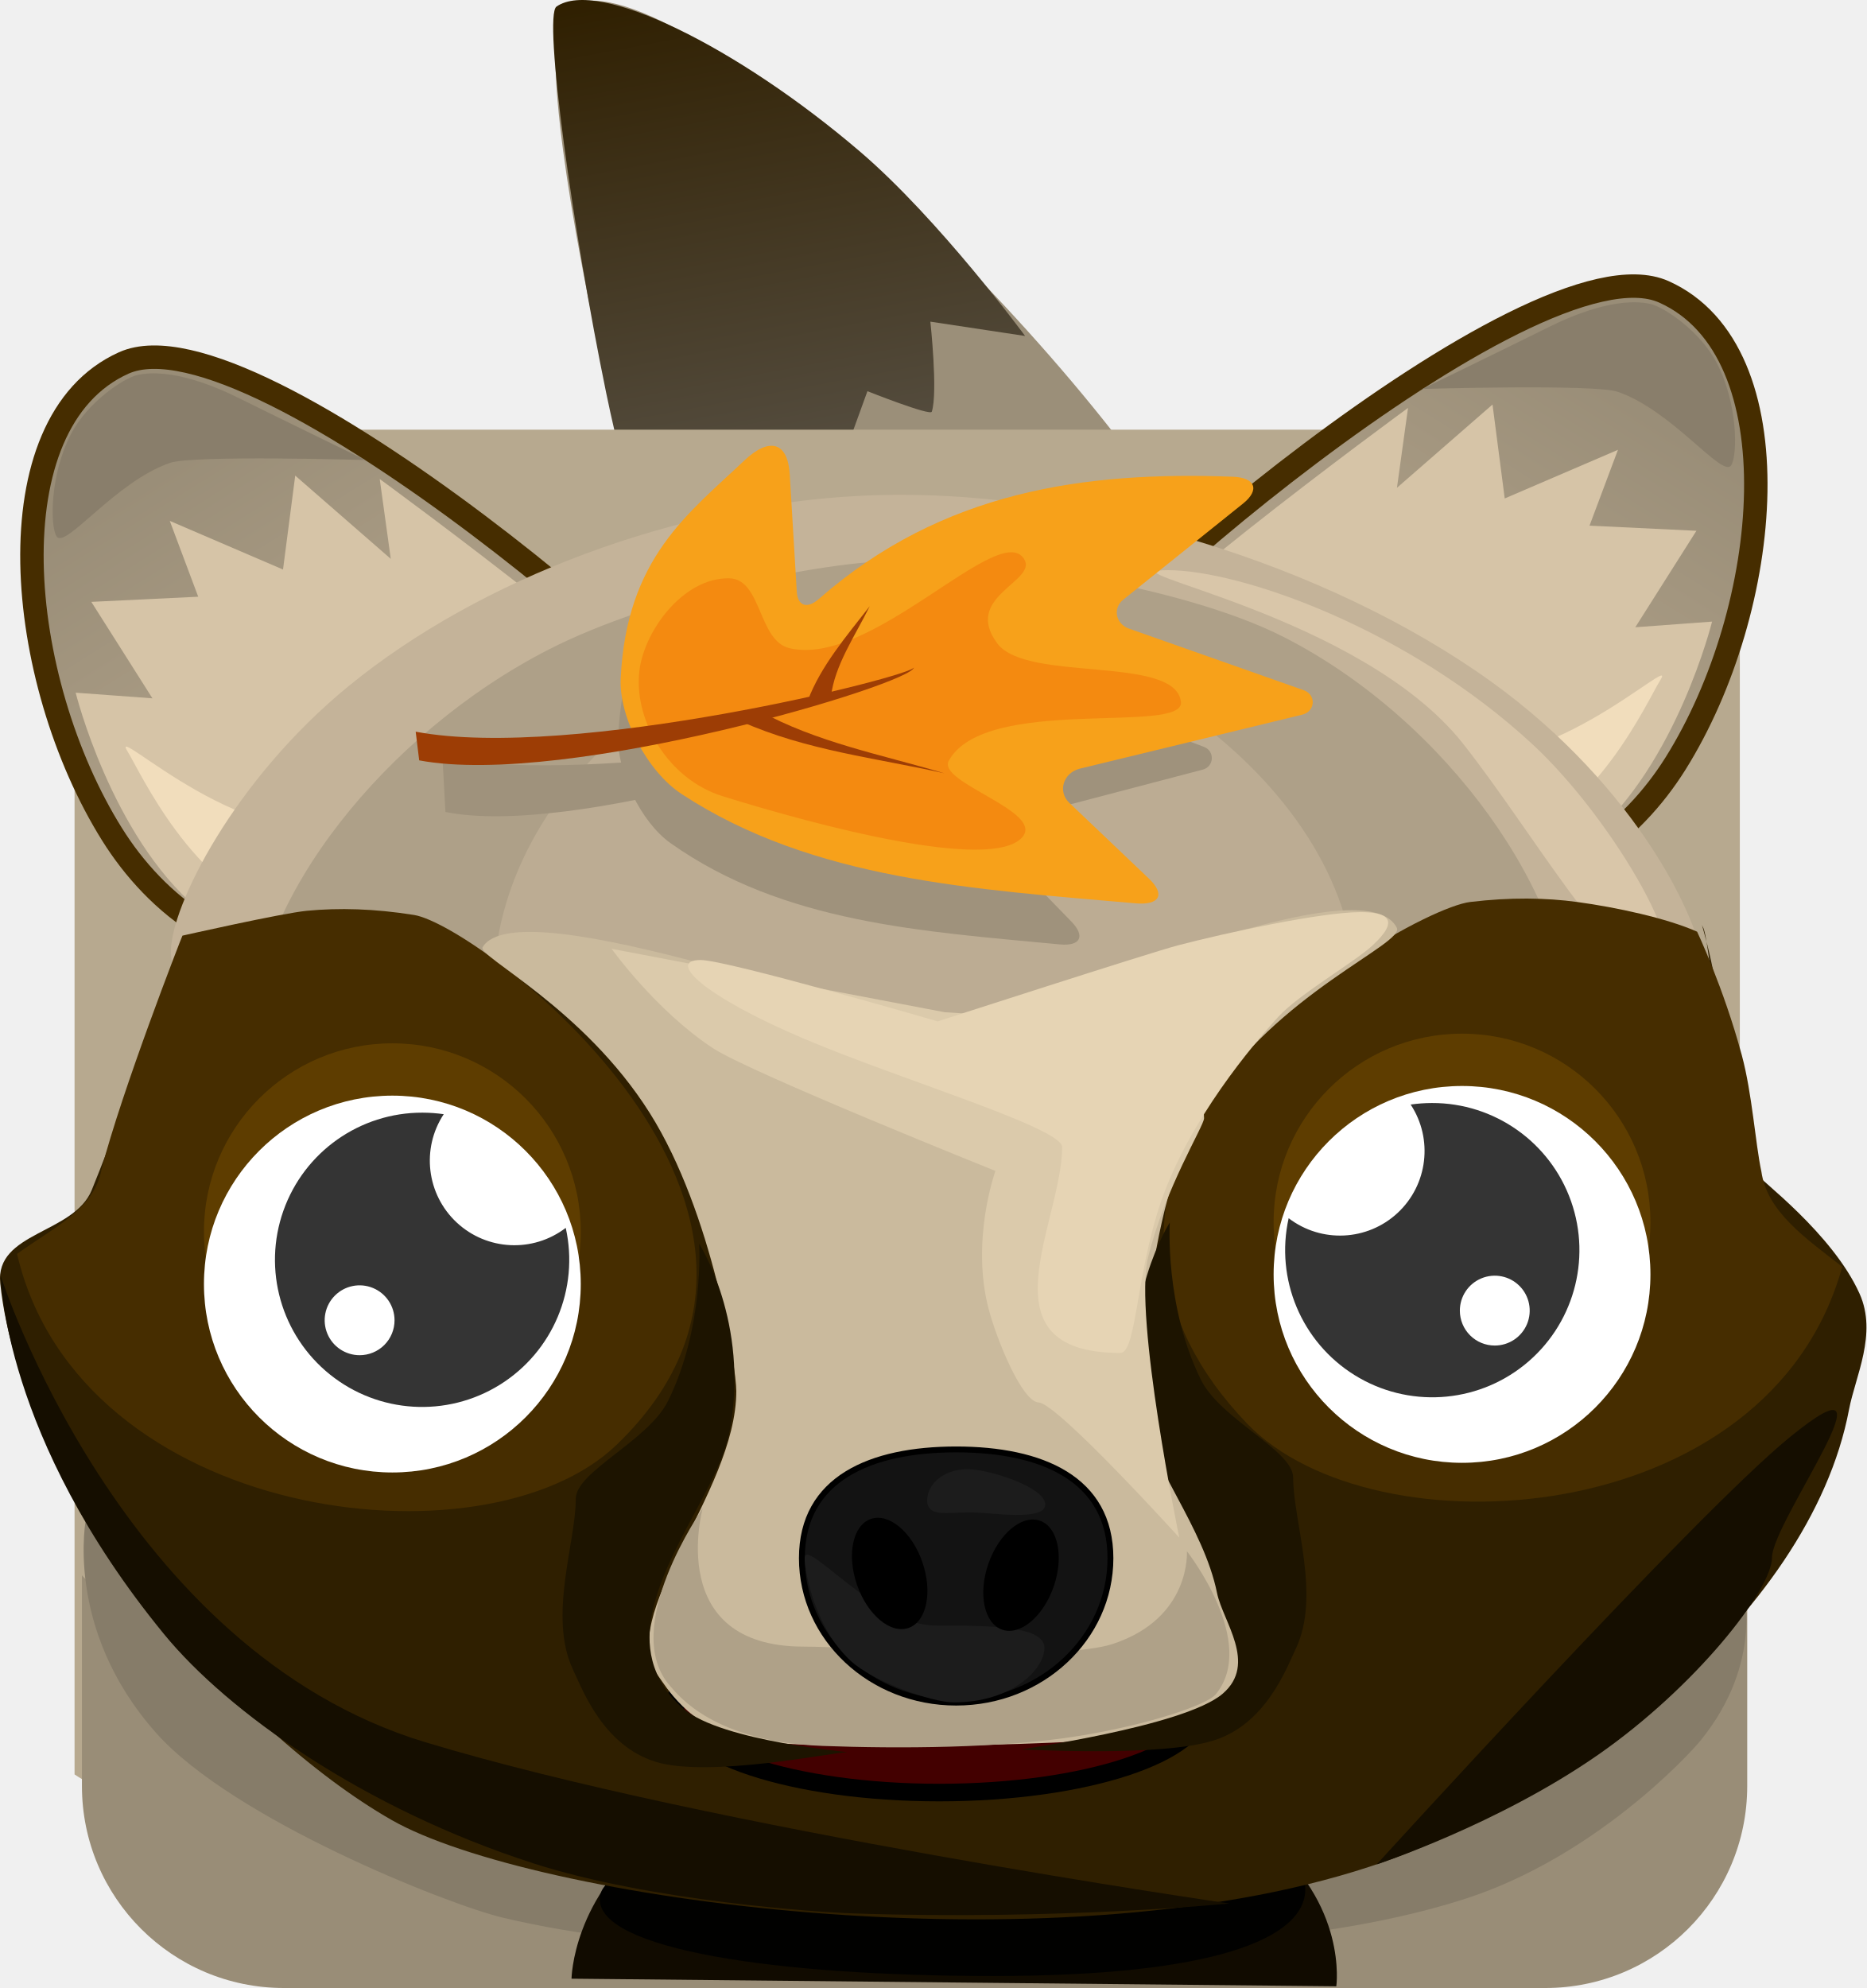
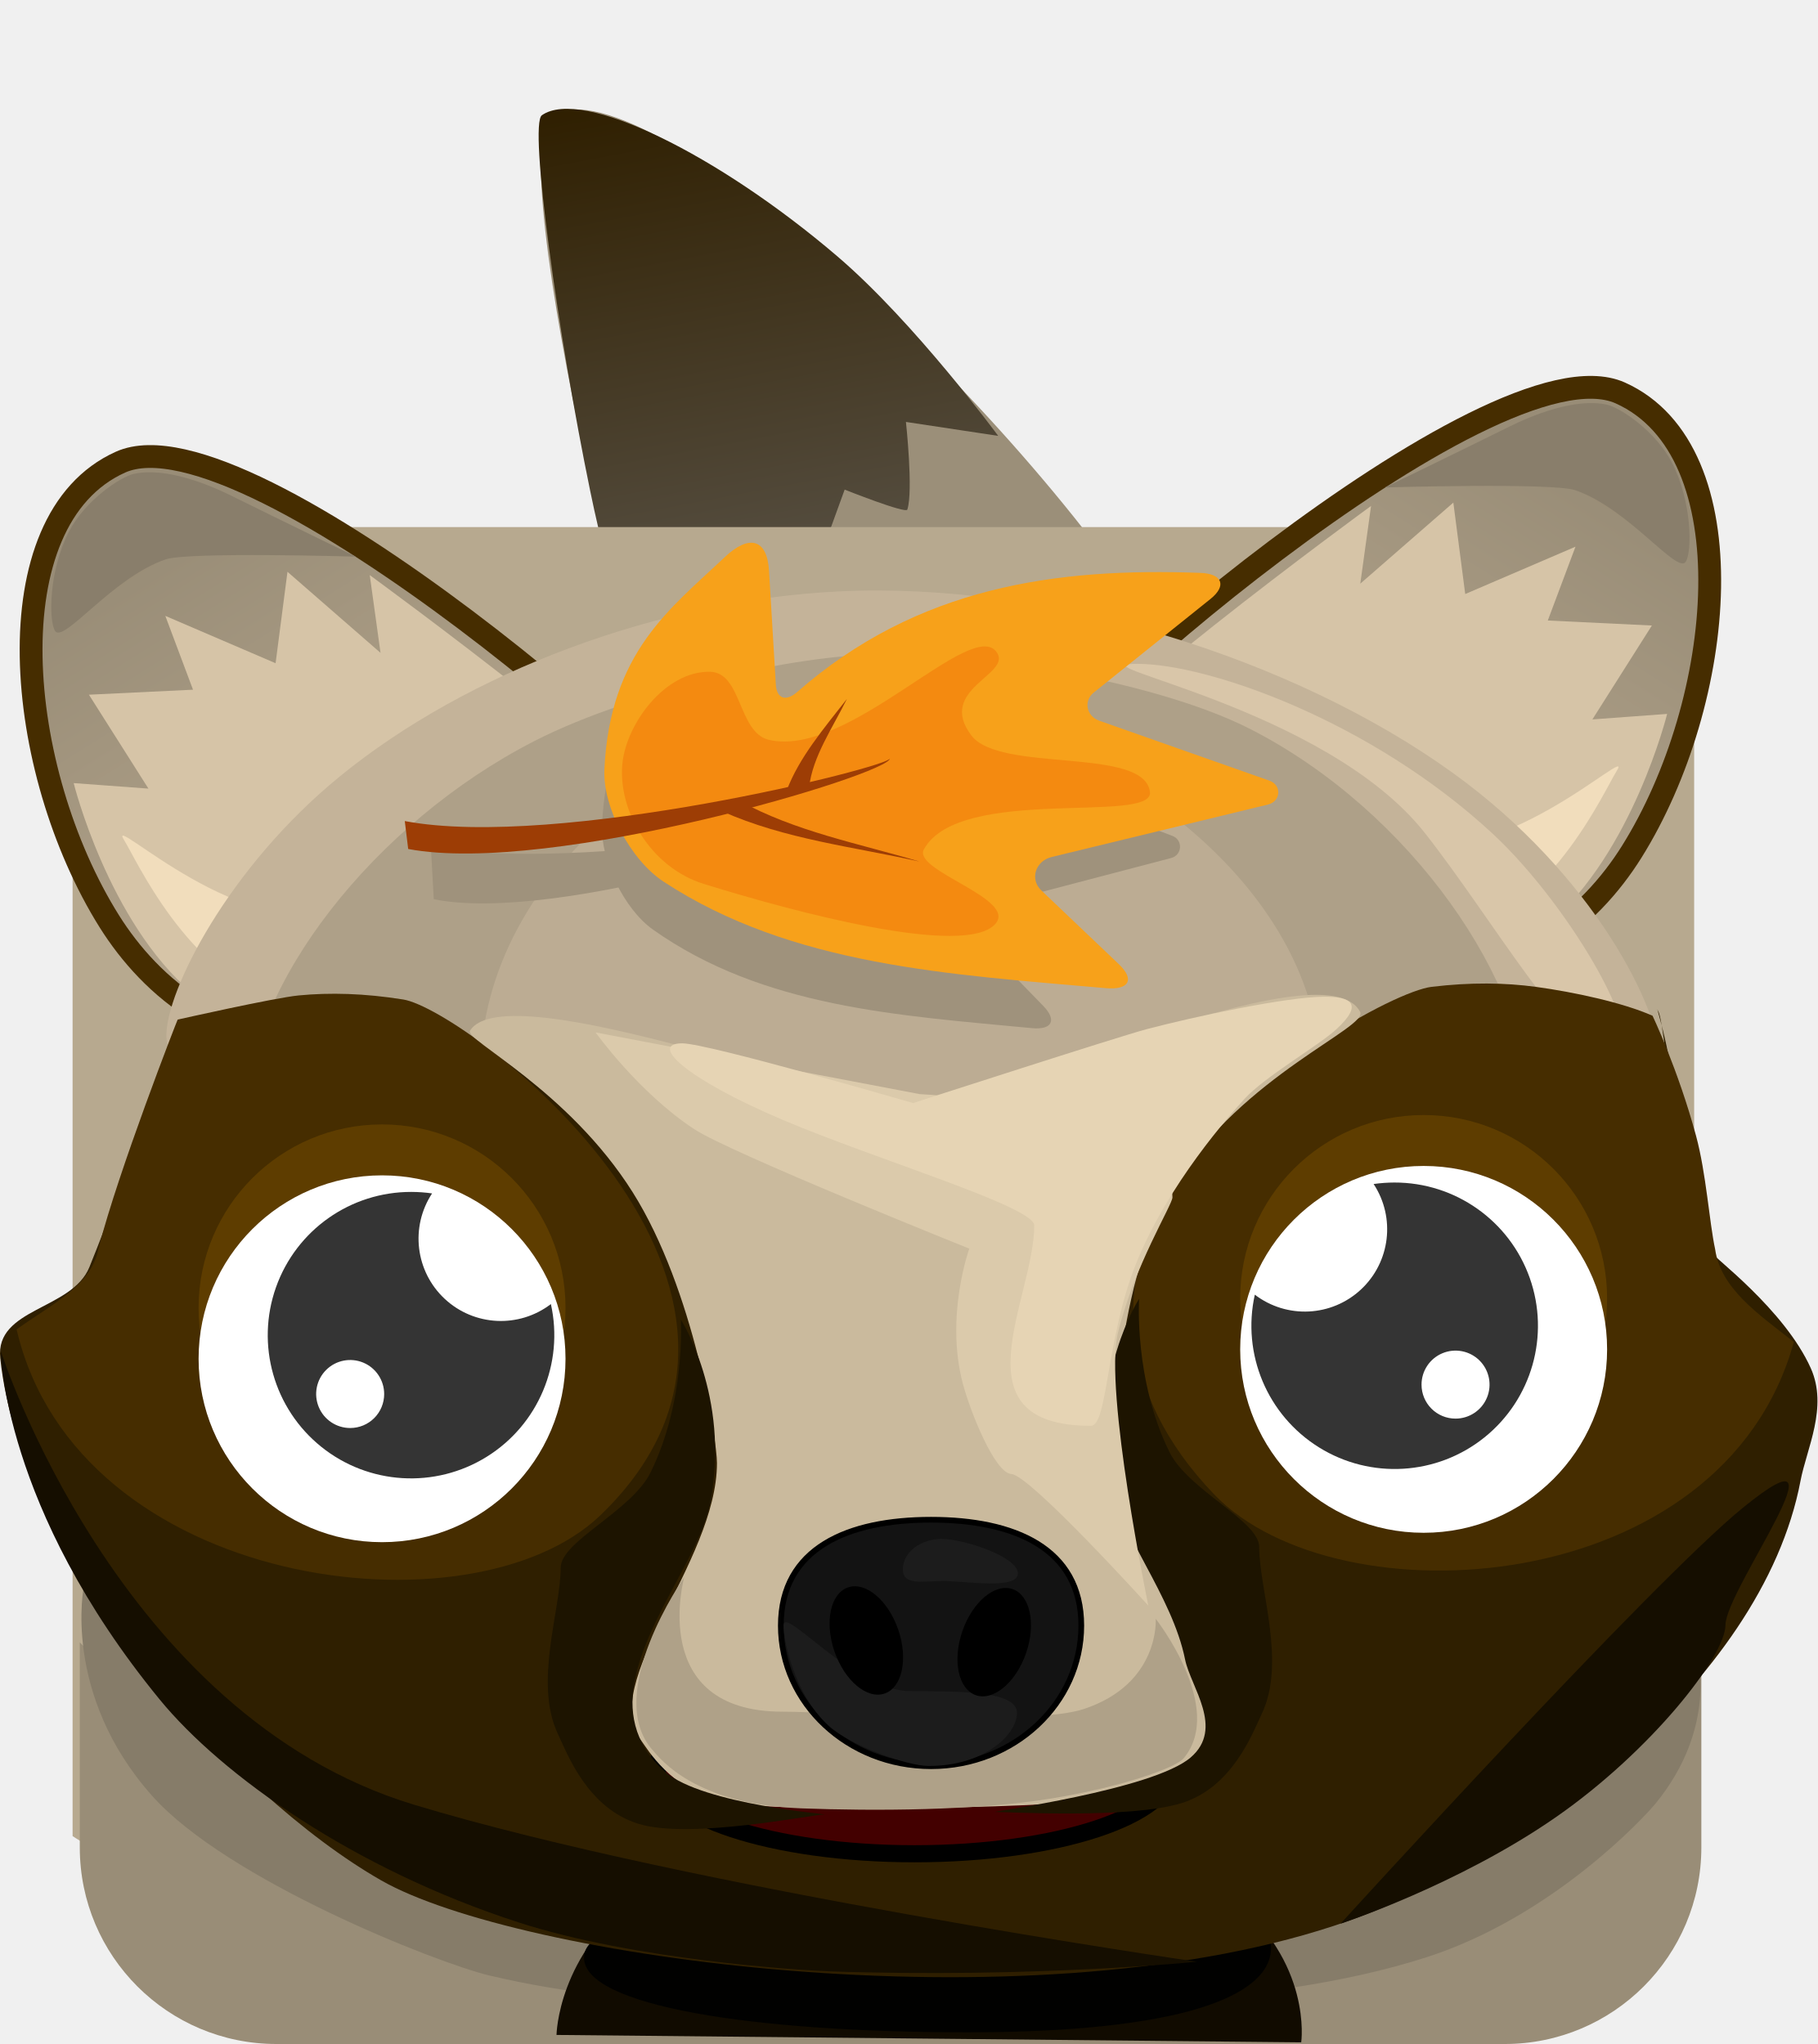
- <svg xmlns="http://www.w3.org/2000/svg" version="1.1" width="318.62" height="339.345" viewBox="0,0,318.62,339.345">
+ <svg xmlns="http://www.w3.org/2000/svg" version="1.1" width="318.62" height="358.429" viewBox="0,-19.084,318.62,358.429">
  <defs>
    <linearGradient x1="200.677" y1="-25.633" x2="217.993" y2="66.483" gradientUnits="userSpaceOnUse" id="color-1">
      <stop offset="0" stop-color="#2f1f00" />
      <stop offset="1" stop-color="#595246" />
    </linearGradient>
    <linearGradient x1="354.797" y1="43.094" x2="294.797" y2="138.884" gradientUnits="userSpaceOnUse" id="color-2">
      <stop offset="0" stop-color="#998d77" />
      <stop offset="1" stop-color="#c4b399" />
    </linearGradient>
    <linearGradient x1="109.71" y1="55.227" x2="169.71" y2="151.016" gradientUnits="userSpaceOnUse" id="color-3">
      <stop offset="0" stop-color="#998d77" />
      <stop offset="1" stop-color="#c4b399" />
    </linearGradient>
  </defs>
  <g transform="translate(-79.66241,20.97443)">
    <g data-paper-data="{&quot;isPaintingLayer&quot;:true}" fill-rule="nonzero" stroke-linecap="butt" stroke-miterlimit="10" stroke-dasharray="" stroke-dashoffset="0" style="mix-blend-mode: normal">
      <g>
        <g stroke="none" stroke-width="0" stroke-linejoin="miter">
          <path d="M285.281,75.432c23.5,40.807 26.359,89.239 9.436,98.984c-16.922,9.745 -67.926,-21.737 -91.426,-62.544c-10.572,-18.357 -36.118,-126.383 -26.808,-131.744c16.922,-9.745 85.298,54.497 108.798,95.304z" fill="#9b8f79" />
          <path d="M254.658,36.375l-16.176,-2.444c0,0 1.315,12.066 0.248,15.368c-0.251,0.777 -10.99,-3.501 -10.99,-3.501l-5.174,14.262l-10.503,-7.624l-8.089,11.807l-10.629,-5.538l-1.603,18.672c0,0 -4.826,-12.959 -8.606,-31.321c-5.655,-27.467 -10.783,-64.283 -8.478,-65.904c7.009,-4.928 30.9,6.87 51.803,24.739c13.547,11.581 28.197,31.484 28.197,31.484z" fill="url(#color-1)" />
        </g>
        <path d="M126.863,292.475c-19.039,0 -34.473,-10.56 -34.473,-10.56c0,0 0,-158.807 0,-197.805c0,-15.222 15.434,-31.744 34.473,-31.744h215.33c19.039,0 34.473,13.128 34.473,29.849c0,40.12 0,198.888 0,198.888c0,0 -15.434,11.373 -34.473,11.373c0,0 -138.774,9.764 -173.409,9.764c-13.237,0 -41.921,-9.764 -41.921,-9.764z" fill="#b7a98f" stroke="#c29c04" stroke-width="0" stroke-linejoin="miter" />
        <g data-paper-data="{&quot;index&quot;:null}" stroke-linejoin="miter">
          <path d="M363.72,28.849c22.582,10.147 18.533,54.062 1.965,80.514c-7.162,11.434 -21.015,23.86 -41.887,20.76c-27.413,-4.072 -62.266,-26.896 -63.257,-33.551c-0.974,-6.543 80.598,-77.87 103.179,-67.723z" fill="url(#color-2)" stroke="#462d00" stroke-width="4" />
          <path d="M351.114,121.986c-7.748,6.571 -24.507,6.48 -29.846,5.357c-24.372,-5.125 -56.337,-23.718 -56.392,-31.508c-0.049,-6.905 55.148,-47.177 55.148,-47.177l-1.889,13.633l16.312,-14.215l2.085,16.034l19.33,-8.303l-4.855,12.946l18.248,0.877l-10.432,16.466l13.105,-0.964c0,0 -6.024,24.312 -20.814,36.855z" fill="#d6c4a7" stroke="none" stroke-width="0" />
          <path d="M323.811,106.7c17.583,7.901 42.737,-17.093 39.264,-11.548c-2.204,3.518 -10.815,22.968 -26.895,28.425c-9.265,3.144 -26.117,-4.09 -32.544,-6.978c-17.583,-7.901 -34.287,-14.551 -30.814,-20.096c3.473,-5.545 33.407,2.296 50.989,10.197z" fill="#f1ddbc" stroke="none" stroke-width="0" />
          <path d="M344.264,34.753c3.844,-1.903 11.378,-5.08 17.09,-3.856c2.308,0.494 8.528,4.597 11.39,10.114c3.6,6.939 3.551,15.681 2.46,17.422c-1.468,2.344 -10.072,-9.38 -19.418,-12.539c-3.956,-1.338 -33.33,-0.474 -33.33,-0.474c0,0 13.067,-6.338 21.809,-10.666z" fill="#897e6b" stroke="none" stroke-width="0" />
        </g>
        <g stroke-linejoin="miter">
          <path d="M203.966,108.704c-0.99,6.655 -35.844,29.479 -63.257,33.551c-20.873,3.101 -34.725,-9.325 -41.887,-20.76c-16.569,-26.452 -20.617,-70.366 1.965,-80.514c22.582,-10.147 104.153,61.18 103.179,67.723z" fill="url(#color-3)" stroke="#462d00" stroke-width="4" />
          <path d="M92.579,97.264l13.105,0.964l-10.432,-16.466l18.248,-0.877l-4.855,-12.946l19.33,8.303l2.085,-16.034l16.312,14.215l-1.889,-13.633c0,0 55.196,40.272 55.148,47.177c-0.055,7.789 -32.019,26.383 -56.392,31.508c-5.338,1.122 -22.097,1.213 -29.846,-5.357c-14.79,-12.542 -20.814,-36.855 -20.814,-36.855z" fill="#d6c4a7" stroke="none" stroke-width="0" />
          <path d="M191.685,108.635c3.473,5.545 -13.231,12.195 -30.814,20.096c-6.427,2.888 -23.279,10.122 -32.544,6.978c-16.081,-5.457 -24.692,-24.907 -26.895,-28.425c-3.473,-5.545 21.681,19.449 39.264,11.548c17.583,-7.901 47.516,-15.742 50.989,-10.197z" fill="#f1ddbc" stroke="none" stroke-width="0" />
          <path d="M142.051,57.551c0,0 -29.373,-0.864 -33.33,0.474c-9.346,3.16 -17.95,14.884 -19.418,12.539c-1.09,-1.741 -1.14,-10.483 2.46,-17.422c2.862,-5.516 9.082,-9.619 11.39,-10.114c5.712,-1.224 13.245,1.953 17.09,3.856c8.741,4.328 21.809,10.666 21.809,10.666z" fill="#897e6b" stroke="none" stroke-width="0" />
        </g>
        <path d="M343.453,318.371c0,0 -76.317,0 -113.059,0c-34.945,0 -102.271,0 -102.271,0c-19.039,0 -34.473,-15.434 -34.473,-34.473v-35.966c0,0 24.343,26.553 45.988,26.691c34.175,0.219 143.677,2.36 201.872,-1.81c24.726,-1.772 36.417,-23.061 36.417,-23.061v34.146c0,19.039 -15.434,34.473 -34.473,34.473z" fill="#998d77" stroke="#c29c04" stroke-width="0" stroke-linejoin="miter" />
        <path d="M377.159,249.977c0,0 3.762,12.68 -7.208,26.162c-2.136,2.625 -18.245,19.946 -40.189,27.014c-28.977,9.333 -67.457,8.497 -90.748,8.497c-15.339,0 -46.374,1.19 -73.552,-5.292c-9.38,-2.237 -46.058,-16.801 -59.13,-31.505c-15.902,-17.887 -11.96,-36.801 -11.96,-36.801c0,0 69.734,-8.161 168.607,-8.161c98.873,0 114.182,20.088 114.182,20.088z" fill="#867c69" stroke="none" stroke-width="0" stroke-linejoin="miter" />
        <path d="M370.819,146.33c0,36.352 -261.987,31.496 -261.987,-4.856c0,-7.765 10.754,-29.335 30.403,-45.384c22.429,-18.321 55.835,-30.881 87.381,-32.436c37.074,-1.827 79.936,11.789 107.672,31.771c24.778,17.851 36.531,41.599 36.531,50.905z" fill="#c4b399" stroke="none" stroke-width="0" stroke-linejoin="miter" />
        <path d="M235.023,74.269c12.413,0 45.879,4.323 63.92,13.562c28.041,14.36 48.843,44.504 48.843,66.71c0,36.493 -38.702,66.076 -70.409,66.076c-31.707,0 -76.909,-28.861 -76.909,-65.354c0,-36.493 2.847,-80.994 34.554,-80.994z" data-paper-data="{&quot;index&quot;:null}" fill="#aea088" stroke="none" stroke-width="0" stroke-linejoin="miter" />
        <path d="M270.25,155.75c0,36.493 -45.202,65.354 -76.909,65.354c-31.707,0 -70.409,-29.583 -70.409,-66.076c0,-22.206 22.374,-50.779 50.414,-65.139c18.041,-9.239 47.208,-15.133 59.622,-15.133c31.707,0 37.282,44.502 37.282,80.994z" fill="#aea088" stroke="none" stroke-width="0" stroke-linejoin="miter" />
        <path d="M307.78,318.08l-130.555,-1.299c0,0 0.182,-14.104 14.378,-24.664c12.039,-8.955 36.711,-14.632 53.173,-14.632c15.214,0 39.898,6.653 50.565,15.063c14.483,11.42 12.439,25.532 12.439,25.532z" fill="#110b00" stroke="none" stroke-width="0" stroke-linejoin="miter" />
        <path d="M302.493,301.485c0,8.516 -15.803,14.838 -53.241,14.838c-37.438,0 -67.206,-4.576 -67.206,-13.092c0,-8.516 29.768,-7.273 67.206,-7.273c37.438,0 53.241,-2.988 53.241,5.528z" fill="#010100" stroke="none" stroke-width="0" stroke-linejoin="miter" />
        <path d="M362.078,144.973c-7.171,0 -20.964,-24.177 -32.624,-38.964c-17.511,-22.208 -62.618,-29.657 -50.4,-29.657c12.327,0 40.863,9.921 62.278,29.774c13.944,12.927 28.772,38.848 20.746,38.848z" fill="#d9c6a9" stroke="none" stroke-width="0" stroke-linejoin="miter" />
        <path d="M311.204,148.693c0,36.493 -45.202,65.354 -76.909,65.354c-31.707,0 -70.409,-29.583 -70.409,-66.076c0,-36.493 39.154,-63.997 70.861,-63.997c31.707,0 76.457,28.226 76.457,64.719z" fill="#bcac93" stroke="none" stroke-width="0" stroke-linejoin="miter" />
        <path d="M370.317,137.186c1.348,2.089 1.965,22.656 9.237,42.254c0.292,0.788 12.916,10.082 17.557,20.424c3.067,6.836 -0.735,14.13 -1.795,19.728c-6.79,35.851 -49.683,67.515 -81.871,78.078c-54.955,18.034 -143.249,5.544 -166.926,-7.975c-26.429,-15.09 -63.138,-56.429 -66.812,-91.589c-0.921,-8.819 12.559,-8.426 15.623,-15.956c7.255,-17.828 13.907,-39.432 15.882,-40.378c4.768,-18.695 146.846,26.559 237.861,40.481c38.956,5.959 19.629,-49.44 21.243,-45.067z" fill="#2f1f00" stroke="none" stroke-width="2" stroke-linejoin="miter" />
        <path d="M380.344,178.994c0.954,6.846 7.524,11.364 13.801,16.261c-12.453,45.212 -80.011,49.228 -101.599,26.766c-17.261,-17.959 -17.462,-37.577 -7.875,-53.308c12.513,-20.532 39.61,-34.962 45.958,-35.722c6.864,-0.822 12.896,-0.732 18.331,0.009c6.542,0.892 15.181,2.737 20.414,5.061c0,0 4.494,9.471 7.628,21.074c1.776,6.575 2.309,15.043 3.341,19.86z" fill="#462d00" stroke="none" stroke-width="2" stroke-linejoin="miter" />
        <path d="M132.041,134.496c5.461,-0.526 11.491,-0.377 18.317,0.714c11.149,1.783 75.933,50.665 34.541,90.463c-22.457,21.593 -91.668,13.052 -102.328,-32.617c6.465,-4.645 13.209,-7.657 14.432,-14.461c3.378,-13.194 13.629,-39.532 13.806,-39.859c0,0 16.923,-3.825 21.231,-4.24z" data-paper-data="{&quot;index&quot;:null}" fill="#462d00" stroke="none" stroke-width="2" stroke-linejoin="miter" />
        <g stroke="none" stroke-linejoin="miter">
          <path d="M146.641,157.117c17.763,0 32.163,14.4 32.163,32.163c0,17.763 -14.4,32.163 -32.163,32.163c-17.763,0 -32.163,-14.4 -32.163,-32.163c0,-17.763 14.4,-32.163 32.163,-32.163z" fill="#5e3d00" stroke-width="1" />
          <path d="M146.641,166.047c17.763,0 32.163,14.4 32.163,32.163c0,17.763 -14.4,32.163 -32.163,32.163c-17.763,0 -32.163,-14.4 -32.163,-32.163c0,-17.763 14.4,-32.163 32.163,-32.163z" fill="#ffffff" stroke-width="1" />
          <path d="M176.237,188.61c2.319,10.413 -2.193,21.155 -11.252,26.789c-9.059,5.634 -20.689,4.931 -29.003,-1.753c-8.315,-6.684 -11.5,-17.892 -7.943,-27.95c3.556,-10.058 13.078,-16.772 23.747,-16.744c1.213,0.004 2.425,0.092 3.626,0.262c-3.868,5.882 -2.93,13.696 2.22,18.495c5.15,4.799 13.011,5.184 18.606,0.911zM145.266,208.614c1.119,-1.117 1.747,-2.632 1.747,-4.212c0.004,-2.413 -1.446,-4.59 -3.673,-5.517c-2.228,-0.926 -4.794,-0.419 -6.502,1.286c-1.708,1.704 -2.22,4.27 -1.297,6.499c0.922,2.229 3.097,3.683 5.51,3.683c1.58,0.003 3.097,-0.623 4.216,-1.739z" fill="#343434" stroke-width="1.238" />
        </g>
        <path d="M285.102,270.123c0,8.221 -20.195,14.886 -45.108,14.886c-24.912,0 -45.108,-6.664 -45.108,-14.886c0,-8.221 20.195,-14.886 45.108,-14.886c24.912,0 45.108,6.664 45.108,14.886z" fill="#430000" stroke="#000000" stroke-width="3" stroke-linejoin="miter" />
        <g data-paper-data="{&quot;index&quot;:null}" stroke="none" stroke-linejoin="miter">
          <path d="M361.406,187.632c0,17.763 -14.4,32.163 -32.163,32.163c-17.763,0 -32.163,-14.4 -32.163,-32.163c0,-17.763 14.4,-32.163 32.163,-32.163c17.763,0 32.163,14.4 32.163,32.163z" fill="#5e3d00" stroke-width="1" />
          <path d="M361.406,196.562c0,17.763 -14.4,32.163 -32.163,32.163c-17.763,0 -32.163,-14.4 -32.163,-32.163c0,-17.763 14.4,-32.163 32.163,-32.163c17.763,0 32.163,14.4 32.163,32.163z" fill="#ffffff" stroke-width="1" />
          <path d="M299.647,186.973c5.595,4.273 13.455,3.888 18.606,-0.911c5.15,-4.799 6.088,-12.613 2.22,-18.495c1.201,-0.17 2.413,-0.258 3.626,-0.262c10.668,-0.028 20.19,6.686 23.747,16.744c3.556,10.058 0.371,21.265 -7.943,27.95c-8.315,6.684 -19.944,7.387 -29.003,1.753c-9.059,-5.634 -13.571,-16.376 -11.252,-26.789zM334.834,208.705c2.413,-0 4.588,-1.454 5.51,-3.683c0.922,-2.229 0.41,-4.795 -1.297,-6.499c-1.708,-1.704 -4.274,-2.212 -6.502,-1.286c-2.228,0.926 -3.678,3.104 -3.673,5.517c0,1.58 0.629,3.096 1.747,4.212c1.119,1.117 2.635,1.742 4.216,1.739z" fill="#343434" stroke-width="1.238" />
        </g>
        <path d="M274.787,216.483c0,16.314 23.692,38.005 16.738,48.202c-0.814,1.194 -4.419,8.136 -13.298,10.201c-9.284,2.159 -62.521,3.072 -71.758,1.051c-9.181,-2.009 -13.484,-9.578 -14.289,-10.621c-7.893,-10.221 13.173,-31.281 13.173,-48.833c0,-3.982 -3.991,-30.359 -14.781,-47.482c-11.342,-17.997 -29.488,-26.712 -28.514,-28.308c6.301,-10.329 68.297,13.518 78.012,13.518c10.676,0 71.666,-29.009 78.034,-16.832c1.448,2.769 -20.388,11.028 -32.443,30.157c-10.593,16.809 -10.875,45.991 -10.875,48.947z" fill="#caba9d" stroke="none" stroke-width="0" stroke-linejoin="miter" />
        <path d="M282.275,243.814c0,0 12.268,15.602 4.895,24.458c-1.39,1.669 -10.823,5.019 -23.081,7.035c-13.275,2.183 -31.327,2.21 -43.931,1.744c-18.705,-0.692 -24.714,-8.682 -26.059,-10.185c-8.837,-9.878 5.519,-30.365 5.519,-30.365c0,0 -6.549,23.597 17.25,23.597c9.738,0 43.524,2.606 52.8,-0.469c13.395,-4.439 12.607,-15.814 12.607,-15.814z" fill="#afa188" stroke="none" stroke-width="0" stroke-linejoin="miter" />
        <g stroke-linejoin="miter">
          <path d="M269.223,245.008c0,13.612 -11.791,24.648 -26.336,24.648c-14.545,0 -26.336,-11.035 -26.336,-24.648c0,-13.612 11.791,-18.57 26.336,-18.57c14.545,0 26.336,4.958 26.336,18.57z" fill="#131313" stroke="#000000" stroke-width="1" />
          <path d="M257.951,260.318c0,3.691 -5.562,9.3 -15.49,9.3c-3.761,0 -13.765,-3.588 -17.537,-7.055c-6.186,-5.686 -7.896,-15.282 -7.896,-17.575c0,-3.691 12.305,11.507 22.233,11.507c9.928,0 18.691,0.132 18.691,3.823z" fill="#1c1c1c" stroke="none" stroke-width="0" />
          <path d="M237.12,245.678c1.777,5.137 0.718,10.166 -2.364,11.232c-3.082,1.066 -7.022,-2.234 -8.798,-7.372c-1.777,-5.137 -0.718,-10.166 2.364,-11.232c3.082,-1.066 7.022,2.234 8.798,7.372z" fill="#000000" stroke="none" stroke-width="0" />
          <path d="M257.177,238.602c3.082,1.066 4.141,6.095 2.364,11.232c-1.777,5.137 -5.716,8.438 -8.798,7.372c-3.082,-1.066 -4.141,-6.095 -2.364,-11.232c1.777,-5.137 5.716,-8.438 8.798,-7.372z" data-paper-data="{&quot;index&quot;:null}" fill="#000000" stroke="none" stroke-width="0" />
          <path d="M258.099,235.838c0,2.935 -9.189,1.347 -12.962,1.347c-3.773,0 -7.193,0.867 -7.193,-2.068c0,-2.935 3.059,-5.314 6.832,-5.314c3.773,0 13.323,3.1 13.323,6.035z" fill="#1c1c1c" stroke="none" stroke-width="0" />
        </g>
        <path d="M199.013,191.324c0,0 8.646,13.418 5.229,31.838c-1.718,9.262 -11.024,20.181 -13.291,31.399c-0.979,4.845 -0.574,10.992 5.374,16.121c6.612,5.701 29.139,7.438 27.899,7.438c-2.182,0 -23.509,4.407 -32.55,1.664c-9.021,-2.737 -12.533,-12.261 -14.174,-15.712c-4.314,-9.068 0.459,-21.755 0.459,-29.235c0,-4.605 12.397,-9.902 15.742,-16.671c6.228,-12.601 5.313,-26.843 5.313,-26.843z" fill="#1d1400" stroke="none" stroke-width="0" stroke-linejoin="miter" />
        <path d="M279.357,187.702c0,0 -0.915,14.242 5.313,26.843c3.345,6.769 15.742,12.065 15.742,16.671c0,7.479 4.772,20.167 0.459,29.235c-1.642,3.451 -5.153,12.976 -14.174,15.712c-9.041,2.743 -30.368,1.515 -32.55,1.515c-1.24,0 27.646,-3.857 34.258,-9.558c5.949,-5.129 -0.006,-12.335 -0.985,-17.18c-2.267,-11.218 -11.573,-22.137 -13.291,-31.399c-3.417,-18.421 5.229,-31.838 5.229,-31.838z" data-paper-data="{&quot;index&quot;:null}" fill="#1d1400" stroke="none" stroke-width="0" stroke-linejoin="miter" />
        <g fill="#9f927c" stroke="none" stroke-linejoin="round">
          <path d="M274.81,72.757c3.333,0.135 4.008,2.089 1.514,4.25l-17.543,15.2c-1.559,1.351 -1.104,3.833 0.838,4.572l25.58,9.741c1.884,0.718 1.735,3.367 -0.218,3.879l-32.518,8.524c-2.46,0.645 -3.32,3.622 -1.566,5.425l11.651,11.978c2.443,2.512 1.564,4.244 -1.968,3.908c-23.422,-2.229 -47.15,-3.609 -66.452,-17.289c-5.059,-3.585 -9.187,-12.17 -8.92,-18.268c0.834,-19.061 9.913,-26.098 18.08,-34.465c3.662,-3.752 6.384,-3.012 6.671,2.168l1.029,18.537c0.128,2.304 1.525,2.789 3.222,1.183c18.09,-17.132 38.954,-20.219 60.601,-19.345z" stroke-width="3.1" />
          <path d="M187.895,103.933c0.521,-6.6 6.426,-15.254 13.208,-15.107c4.786,0.104 4.197,9.864 8.826,11.054c12.02,3.09 30.723,-20.338 34.341,-14.114c2.064,3.551 -9.098,5.922 -3.902,13.387c4.302,6.18 26.032,1.778 26.867,9.204c0.596,5.3 -28.666,-1.152 -33.99,9.326c-1.772,3.486 14.2,8.025 10.718,12.149c-4.569,5.411 -29.938,-1.866 -43.829,-6.537c-7.98,-2.683 -12.835,-11.802 -12.238,-19.362z" stroke-width="1.5" />
          <path d="M228.136,102.906c0.076,2.52 -50.811,19.107 -72.43,14.718l-0.513,-9.328c23.023,4.69 73.114,-4.074 72.943,-5.39z" stroke-width="1" />
          <path d="M232.583,119.665c-9.966,-2.414 -20.182,-3.599 -29.707,-8.183l2.553,-1.74c8.427,5.044 17.976,6.968 27.154,9.924z" stroke-width="1" />
          <path d="M221.666,93.247c-2.16,4.732 -5.146,9.351 -5.673,14.309l-3.378,0.565c1.867,-5.352 5.581,-10.071 9.051,-14.873z" stroke-width="1" />
        </g>
        <g stroke="none" stroke-linejoin="round">
          <path d="M290.093,60.399c3.886,0.145 4.674,2.254 1.765,4.587l-20.455,16.404c-1.818,1.458 -1.288,4.136 0.977,4.934l29.825,10.512c2.197,0.774 2.023,3.633 -0.254,4.186l-37.915,9.199c-2.869,0.696 -3.871,3.909 -1.826,5.855l13.585,12.927c2.849,2.711 1.824,4.58 -2.295,4.217c-27.31,-2.405 -54.974,-3.895 -77.48,-18.657c-5.898,-3.869 -10.712,-13.134 -10.401,-19.714c0.973,-20.57 11.559,-28.164 21.081,-37.193c4.27,-4.049 7.443,-3.25 7.779,2.34l1.199,20.005c0.149,2.486 1.778,3.01 3.756,1.276c21.092,-18.488 45.418,-21.819 70.658,-20.876z" fill="#f7a11a" stroke-width="3.1" />
          <path d="M188.754,94.043c0.607,-7.122 7.493,-16.462 15.4,-16.303c5.58,0.112 4.893,10.645 10.29,11.929c14.015,3.335 35.822,-21.948 40.04,-15.231c2.407,3.833 -10.608,6.391 -4.549,14.447c5.015,6.669 30.352,1.918 31.325,9.932c0.694,5.719 -33.423,-1.243 -39.631,10.064c-2.066,3.762 16.557,8.66 12.497,13.111c-5.328,5.839 -34.906,-2.014 -51.103,-7.055c-9.305,-2.896 -14.965,-12.736 -14.269,-20.895z" fill-opacity="0.387" fill="#f16700" stroke-width="1.5" />
          <path d="M235.674,92.934c0.089,2.719 -59.243,20.62 -84.451,15.883l-0.598,-4.895c26.844,5.062 85.248,-9.568 85.049,-10.988z" fill="#9d3d05" stroke-width="1" />
          <path d="M240.859,111.02c-11.62,-2.605 -23.531,-3.884 -34.637,-8.831l2.976,-1.878c9.825,5.443 20.959,7.52 31.66,10.709z" fill="#9d3d05" stroke-width="1" />
          <path d="M228.13,82.51c-2.519,5.107 -6,10.091 -6.615,15.441l-3.938,0.609c2.177,-5.775 6.507,-10.868 10.553,-16.051z" fill="#9d3d05" stroke-width="1" />
        </g>
        <path d="M285.206,169.907c0,1.295 -6.655,11.909 -9.567,23.782c-2.466,10.056 5.337,47.809 5.337,47.809c0,0 -20.76,-22.915 -24.01,-23.078c-2.862,-0.143 -7.153,-10.735 -8.517,-15.889c-3.126,-11.81 1.139,-23.635 1.139,-23.635c0,0 -41.867,-16.776 -48.216,-20.947c-9.768,-6.417 -17.297,-16.964 -17.297,-16.964l56.823,10.819c0,0 44.308,2.011 44.308,18.103z" fill="#dbcaab" stroke="none" stroke-width="0" stroke-linejoin="miter" />
        <path d="M289.514,303.946c0,0 -28.906,2.903 -64.343,1.687c-5.551,-0.191 -34.366,-2.049 -54.504,-8.555c-29.045,-9.383 -52.134,-25.841 -63.009,-39.117c-27.614,-33.707 -27.855,-61.093 -27.855,-61.093c0,0 20.396,63.798 72.453,79.546c48.719,14.738 137.258,27.531 137.258,27.531z" fill="#150e00" stroke="none" stroke-width="0" stroke-linejoin="miter" />
        <path d="M311.889,134.724c4.477,-0.005 6.958,1.183 2.061,5.695c-3.201,2.949 -12.587,8.33 -16.115,12.22c-2.383,2.628 -13.442,14.873 -19.094,29.108c-5.164,13.008 -4.908,28.221 -7.82,28.221c-24.169,0 -9.946,-22.325 -9.946,-35.142c0,-3.301 -27.577,-11.499 -44.049,-18.488c-17.351,-7.362 -23.502,-13.442 -17.66,-13.442c4.492,0 40.476,10.475 40.476,10.475c0,0 36.194,-11.711 40.966,-12.966c8.12,-2.136 24.467,-5.674 31.181,-5.681z" fill="#e6d4b4" stroke="none" stroke-width="0" stroke-linejoin="miter" />
        <path d="M382.157,244.893c0,5.497 -13.098,22.118 -29.641,33.639c-17.19,11.972 -37.85,18.749 -37.85,18.749c0,0 54.414,-59.807 70.547,-72.948c19.73,-16.07 -3.055,14.393 -3.055,20.559z" fill="#150e00" stroke="#000000" stroke-width="0" stroke-linejoin="miter" />
      </g>
    </g>
  </g>
</svg>
